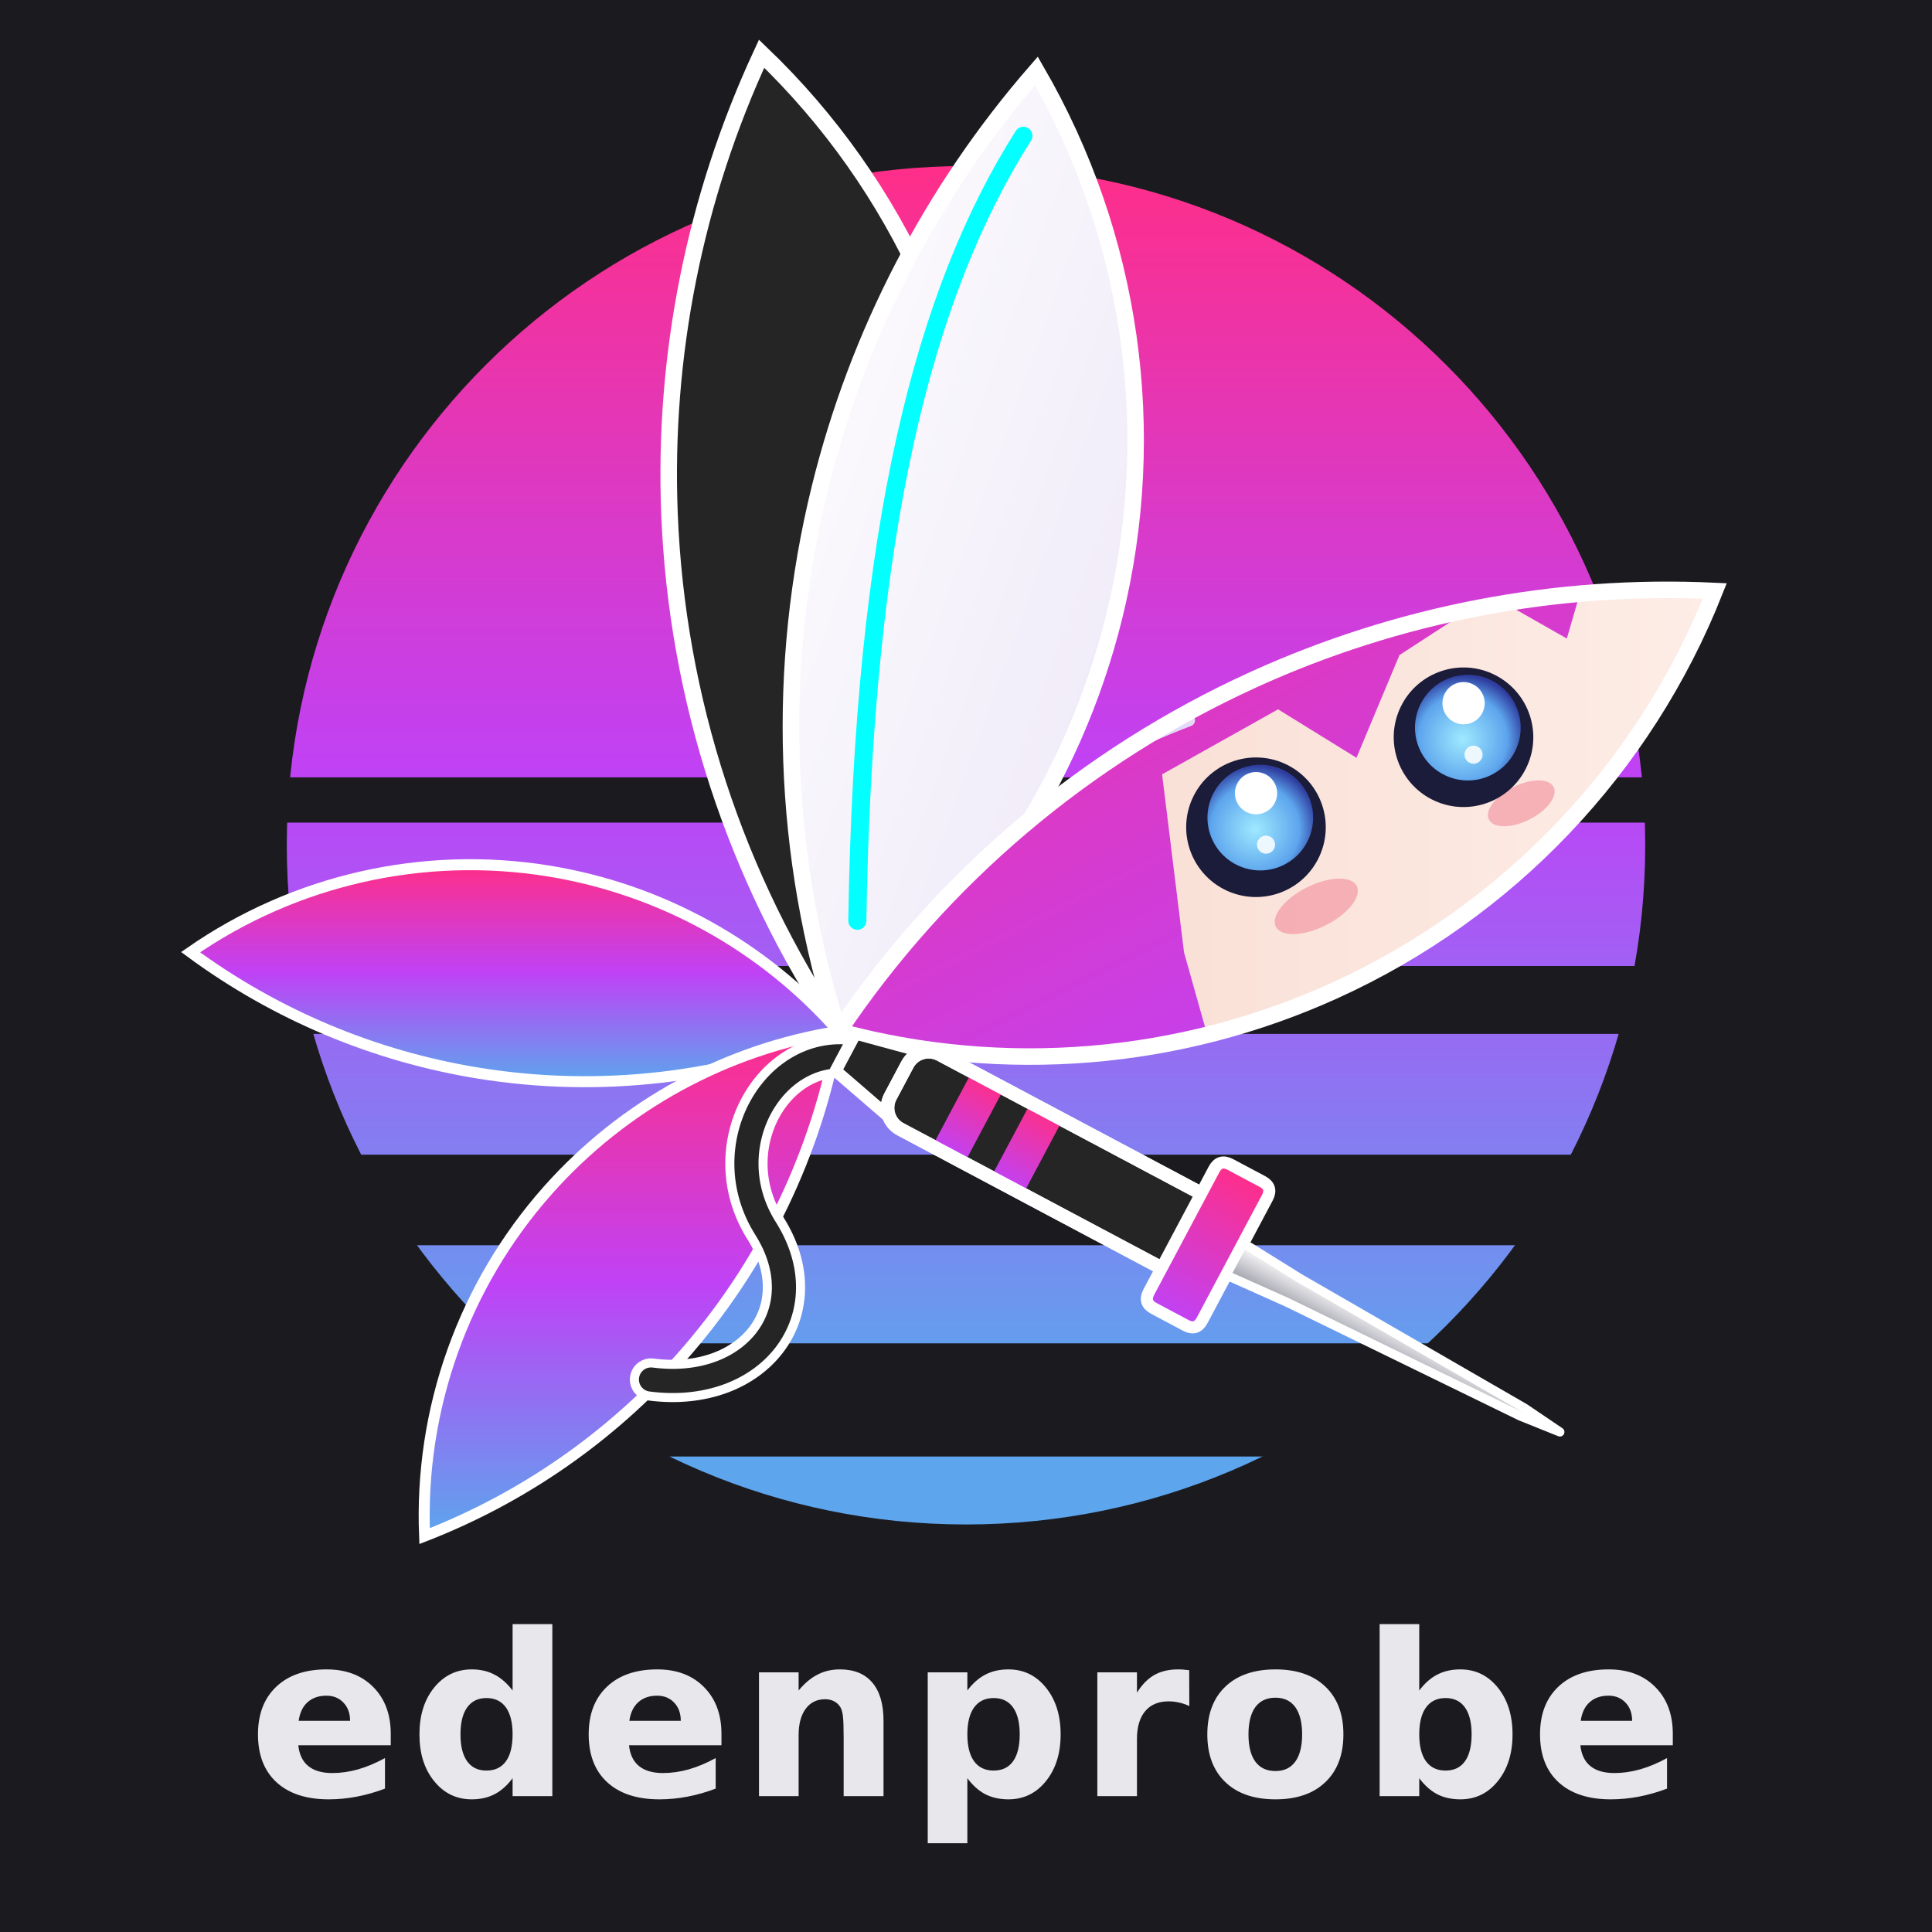
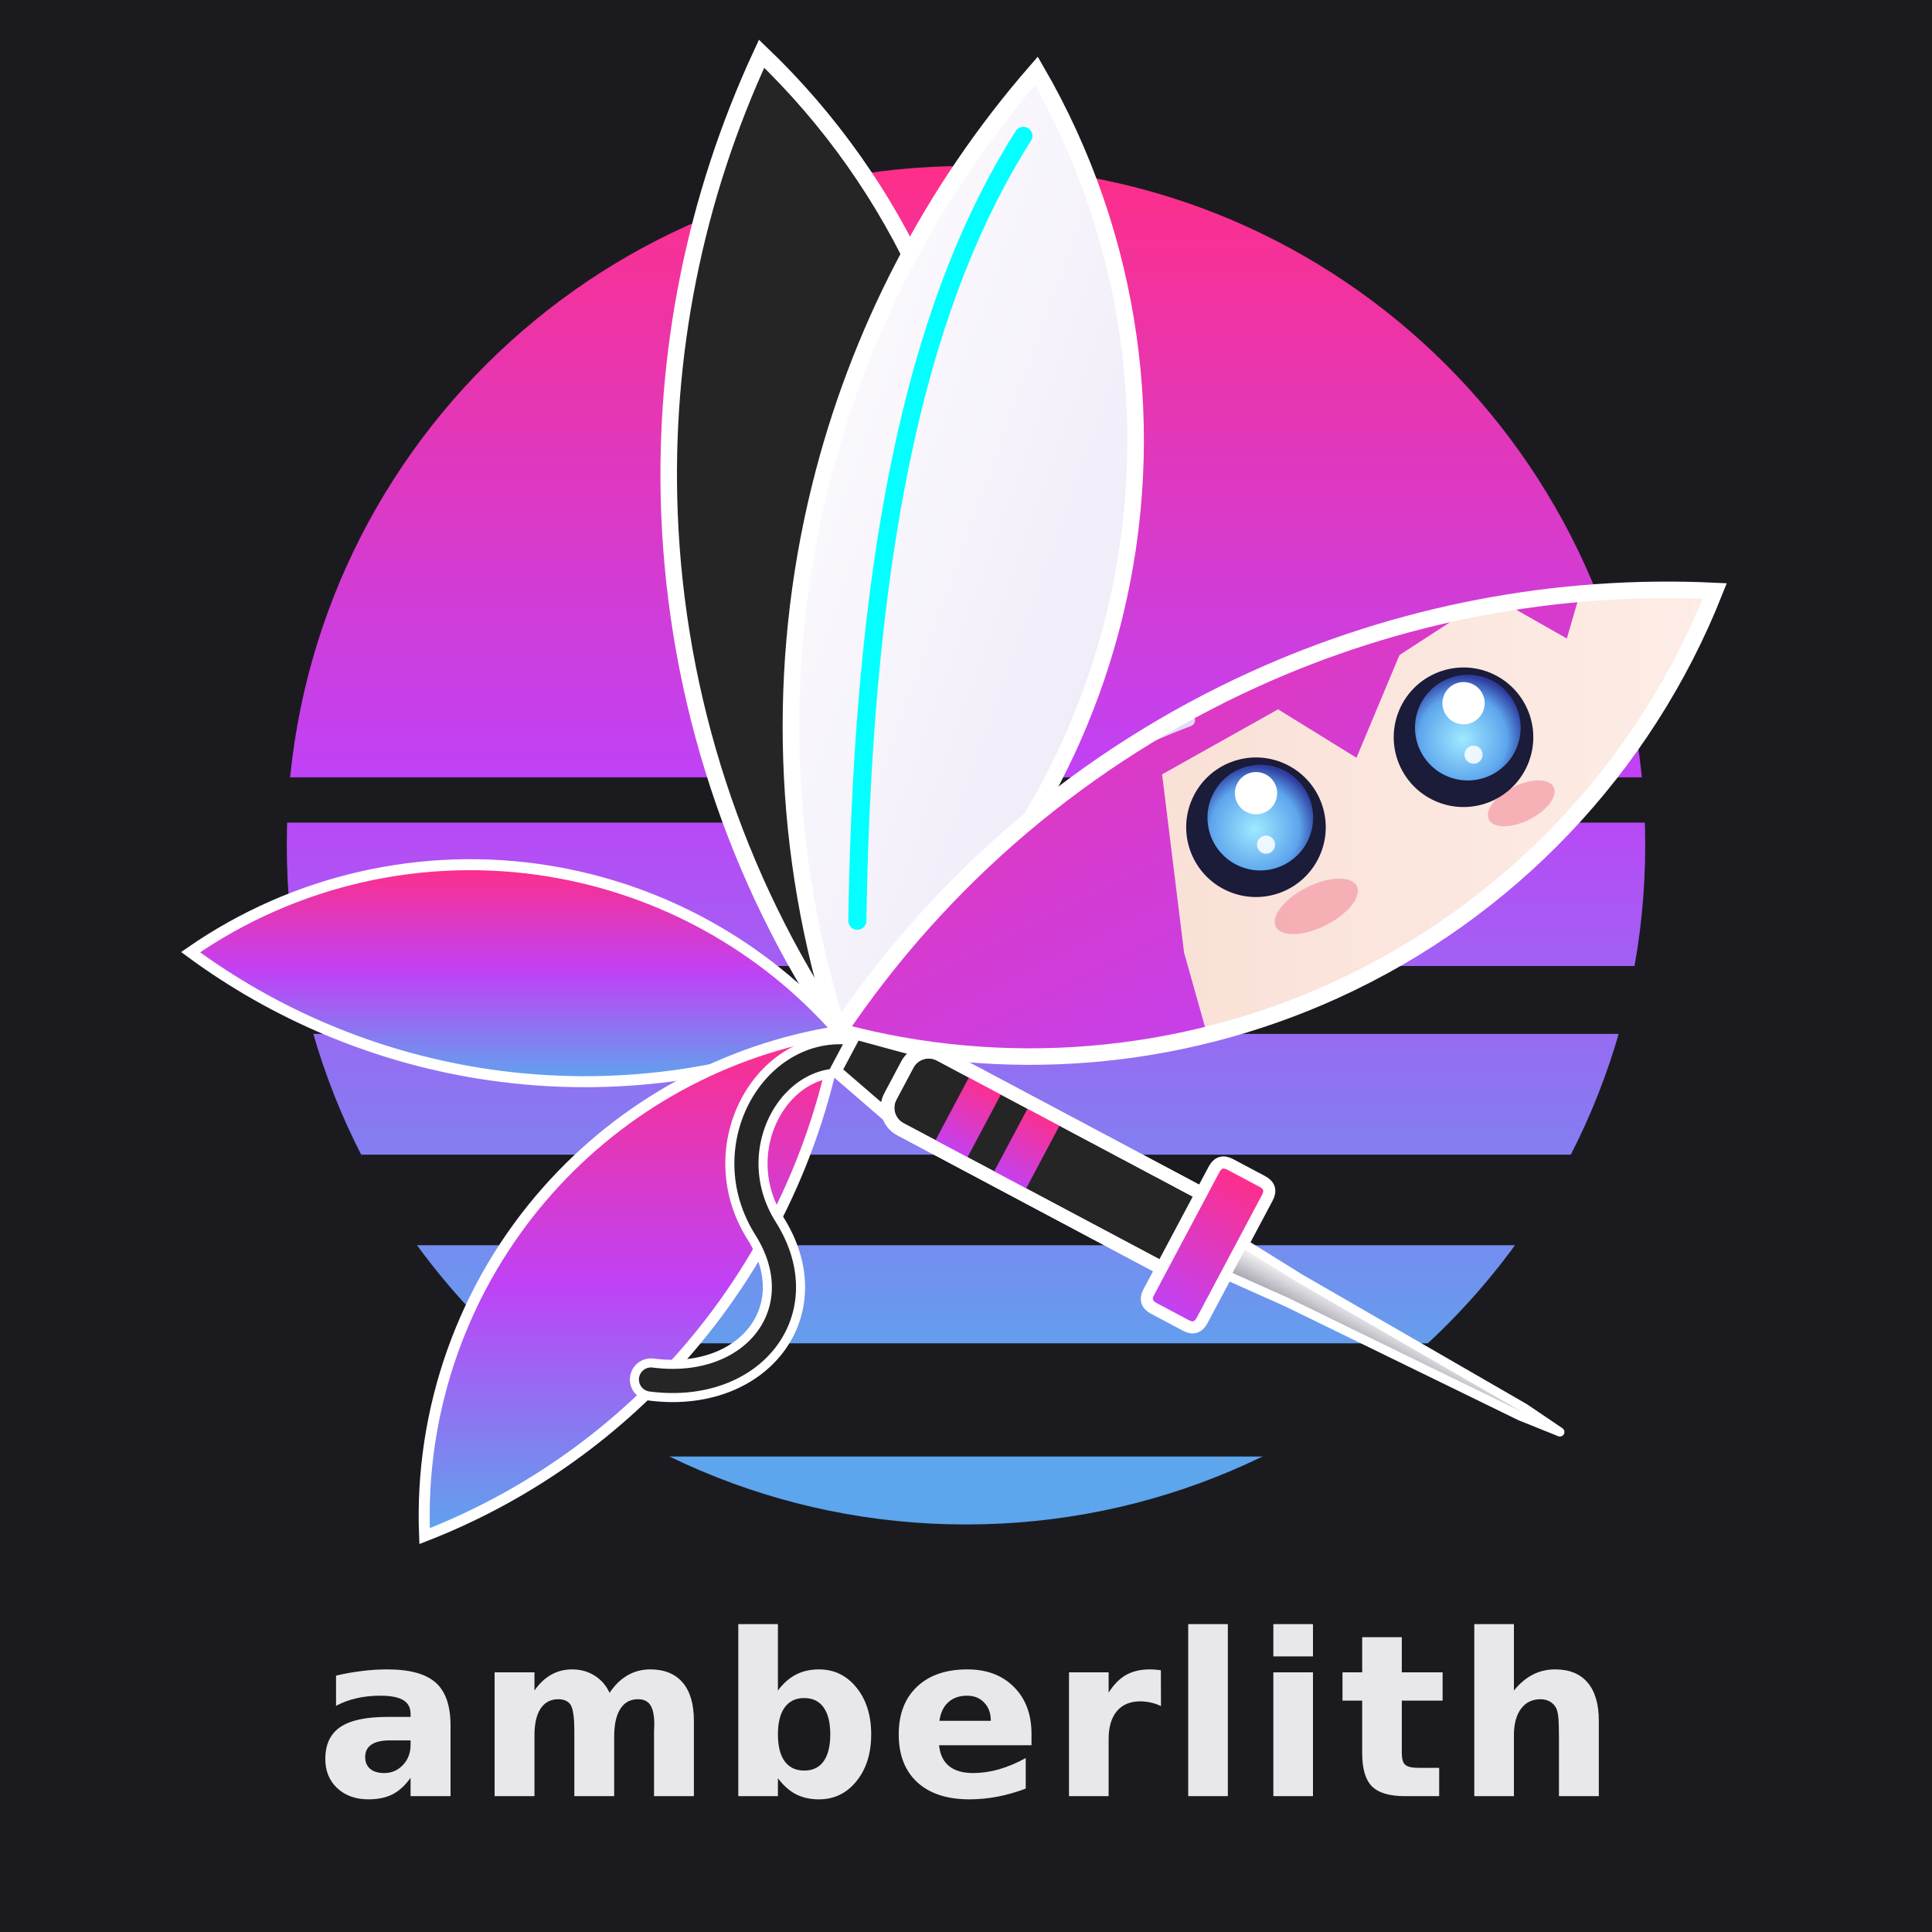
<svg xmlns="http://www.w3.org/2000/svg" xmlns:xlink="http://www.w3.org/1999/xlink" viewBox="0 0 256 256">
  <defs>
    <linearGradient id="sun" x1="0" y1="0" x2="0" y2="1">
      <stop offset="0" stop-color="#ff2e88" />
      <stop offset="0.45" stop-color="#bf42f6" />
      <stop offset="0.9" stop-color="#5da5ed" />
    </linearGradient>
    <mask id="bands">
      <rect width="256" height="256" fill="#fff" />
      <rect x="0" y="103" width="256" height="6" fill="#000" />
      <rect x="0" y="128" width="256" height="9" fill="#000" />
      <rect x="0" y="153" width="256" height="12" fill="#000" />
      <rect x="0" y="178" width="256" height="15" fill="#000" />
    </mask>
  </defs>
  <rect width="256" height="256" fill="#1b1b1f" />
  <circle cx="128" cy="112" r="90" fill="url(#sun)" mask="url(#bands)" />
  <g fill="none" transform="translate(24,2) scale(0.4)">
    <defs>
      <linearGradient id="hair" x1="0" y1="0" x2="0" y2="1">
        <stop offset="0" stop-color="#FF2E88" />
        <stop offset="1" stop-color="#BF42F6" />
      </linearGradient>
      <linearGradient id="tail" x1="0" y1="0" x2="1" y2="1">
        <stop offset="0" stop-color="#BF42F6" />
        <stop offset="1" stop-color="#5DA5ED" />
      </linearGradient>
      <linearGradient id="tail-dark" x1="0" y1="0" x2="1" y2="1">
        <stop offset="0" stop-color="#9B3DD9" />
        <stop offset="1" stop-color="#3F7BD0" />
      </linearGradient>
      <linearGradient id="far" x1="0" y1="0" x2="1" y2="1">
        <stop offset="0" stop-color="#BF42F6" />
        <stop offset="1" stop-color="#8A3BD0" />
      </linearGradient>
      <linearGradient id="far-dark" x1="0" y1="0" x2="1" y2="1">
        <stop offset="0" stop-color="#7A33C0" />
        <stop offset="1" stop-color="#4A2A90" />
      </linearGradient>
      <linearGradient id="outfit" x1="0" y1="0" x2="1" y2="1">
        <stop offset="0" stop-color="#FFFFFF" />
        <stop offset="1" stop-color="#ECE6F7" />
      </linearGradient>
      <linearGradient id="ribbon" x1="0" y1="0" x2="1" y2="1">
        <stop offset="0" stop-color="#F7F4F5" />
        <stop offset="1" stop-color="#D3CCCF" />
      </linearGradient>
      <linearGradient id="skin" x1="0" y1="0" x2="1" y2="0">
        <stop offset="0" stop-color="#F7D9CE" />
        <stop offset="1" stop-color="#FDEDE6" />
      </linearGradient>
      <radialGradient id="iris" cx="0.5" cy="0.62" r="0.6">
        <stop offset="0" stop-color="#9FE9FF" />
        <stop offset="0.7" stop-color="#5DA5ED" />
        <stop offset="1" stop-color="#2E3C9E" />
      </radialGradient>
      <path id="head" d="M 508.046,190.77 A 330.767,330.767 0 0 0 355.35,220.08 330.767,330.767 0 0 0 217.783,336.651 244.083,244.083 0 0 0 382.159,323.102 244.083,244.083 0 0 0 508.046,190.77 Z" />
      <clipPath id="head-clip">
        <use xlink:href="#head" />
      </clipPath>
      <linearGradient id="eden-sun" x1="0" y1="0" x2="0" y2="1">
        <stop offset="0" stop-color="#FF2E88" />
        <stop offset="0.5" stop-color="#BF42F6" />
        <stop offset="1" stop-color="#5DA5ED" />
      </linearGradient>
      <linearGradient id="probe-ring" x1="0" y1="0" x2="0" y2="1">
        <stop offset="0" stop-color="#FF2E88" />
        <stop offset="1" stop-color="#BF42F6" />
      </linearGradient>
      <linearGradient id="probe-needle" x1="0" y1="0" x2="0" y2="1">
        <stop offset="0" stop-color="#FFFFFF" />
        <stop offset="1" stop-color="#9A9AA6" />
      </linearGradient>
    </defs>
    <path fill="#252525" stroke="#FFFFFF" stroke-width="5.475" d="M 192.289,12.793 A 330.767,330.767 0 0 0 161.779,165.253 330.767,330.767 0 0 0 217.783,336.651 244.083,244.083 0 0 0 267.297,179.325 244.083,244.083 0 0 0 192.289,12.793 Z" />
    <path fill="url(#outfit)" stroke="#FFFFFF" stroke-width="5.475" d="M 283.325,18.472 A 330.767,330.767 0 0 0 211.634,156.441 330.767,330.767 0 0 0 217.783,336.651 244.083,244.083 0 0 0 309.081,199.291 244.083,244.083 0 0 0 283.325,18.472 Z" />
    <path fill="none" stroke="#03FFFF" stroke-width="6" stroke-linecap="round" d="M 279,40 C 246,92 226,170 224,300" />
    <path fill="url(#eden-sun)" stroke="#FFFFFF" stroke-width="3.644" d="M 3.133,310.419 A 220.179,220.179 0 0 0 98.556,350.501 220.179,220.179 0 0 0 217.783,336.651 162.477,162.477 0 0 0 121.701,283.526 162.477,162.477 0 0 0 3.133,310.419 Z" />
    <path fill="url(#eden-sun)" stroke="#FFFFFF" stroke-width="3.644" d="M 80.651,503.856 A 220.179,220.179 0 0 0 165.612,444.749 220.179,220.179 0 0 0 217.783,336.651 162.477,162.477 0 0 0 121.455,389.328 162.477,162.477 0 0 0 80.651,503.856 Z" />
    <use xlink:href="#head" fill="url(#skin)" />
    <g clip-path="url(#head-clip)">
      <g transform="translate(217.8,336.7) rotate(-26.68)">
        <path fill="url(#hair)" d="M -40,-200 L 340,-200 L 340,-40 L 300,-36 L 274,-8 L 258,-32 L 222,-28 L 194,-4 L 178,-30 L 134,-28 L 114,28 L 102,90 L -40,90 Z" />
        <path fill="none" stroke="#E6F7FF" stroke-width="4" stroke-linecap="round" stroke-opacity="0.85" d="M 40,-30 C 70,-40 110,-44 150,-40" />
        <ellipse cx="160" cy="34" rx="15" ry="7" fill="#F28C9C" fill-opacity="0.6" />
        <ellipse cx="236" cy="34" rx="12" ry="6" fill="#F28C9C" fill-opacity="0.6" />
      </g>
    </g>
    <use xlink:href="#head" stroke="#FFFFFF" stroke-width="5.475" />
    <g transform="rotate(24.16529)">
      <circle cx="434.991" cy="99.702" r="23.115" fill="#1B1B3A" />
      <circle cx="434.99" cy="96.20" r="17.5" fill="url(#iris)" />
      <circle cx="430.39" cy="89.40" r="7" fill="#FFFFFF" />
      <circle cx="440.39" cy="103.60" r="3" fill="#FFFFFF" fill-opacity="0.85" />
      <circle cx="485.513" cy="44.357" r="23.115" fill="#1B1B3A" />
      <circle cx="485.51" cy="40.86" r="17.5" fill="url(#iris)" />
      <circle cx="480.91" cy="34.06" r="7" fill="#FFFFFF" />
      <circle cx="490.91" cy="48.26" r="3" fill="#FFFFFF" fill-opacity="0.85" />
    </g>
    <g transform="translate(236,352) rotate(28)" stroke-linejoin="round">
      <path d="M -14,0 C -40,8 -42,48 -14,64 C 14,80 8,114 -24,126" fill="none" stroke="#FFFFFF" stroke-width="14" stroke-linecap="round" />
      <path d="M -14,0 C -40,8 -42,48 -14,64 C 14,80 8,114 -24,126" fill="none" stroke="#252525" stroke-width="8" stroke-linecap="round" />
      <path d="M -18,-7 L 4,-12 L 4,12 L -18,7 Z" fill="#252525" stroke="#FFFFFF" stroke-width="4" />
      <rect x="2" y="-14" width="112" height="28" rx="8" fill="#252525" stroke="#FFFFFF" stroke-width="4.5" />
      <rect x="22" y="-14" width="12" height="28" fill="url(#probe-ring)" />
      <rect x="44" y="-14" width="12" height="28" fill="url(#probe-ring)" />
      <rect x="2" y="-14" width="112" height="28" rx="8" fill="none" stroke="#FFFFFF" stroke-width="4.5" />
      <path d="M 112,-27 L 124,-27 Q 128,-27 128,-23 L 128,23 Q 128,27 124,27 L 112,27 Q 108,27 108,23 L 108,-23              Q 108,-27 112,-27 Z" fill="url(#probe-ring)" stroke="#FFFFFF" stroke-width="4" />
      <path d="M 128,-6 L 150,-4.5 L 236,-1.5 L 250,0 L 236,1.5 L 150,4.5 L 128,6 Z" fill="url(#probe-needle)" stroke="#FFFFFF" stroke-width="3" />
    </g>
  </g>
-   <text x="128" y="238" text-anchor="middle" font-family="DejaVu Sans, Liberation Sans, sans-serif" font-weight="bold" font-size="30" letter-spacing="1" fill="#e8e8ec">edenprobe</text>
+   <text x="128" y="238" text-anchor="middle" font-family="DejaVu Sans, Liberation Sans, sans-serif" font-weight="bold" font-size="30" letter-spacing="1" fill="#e8e8ec">amberlith</text>
</svg>
